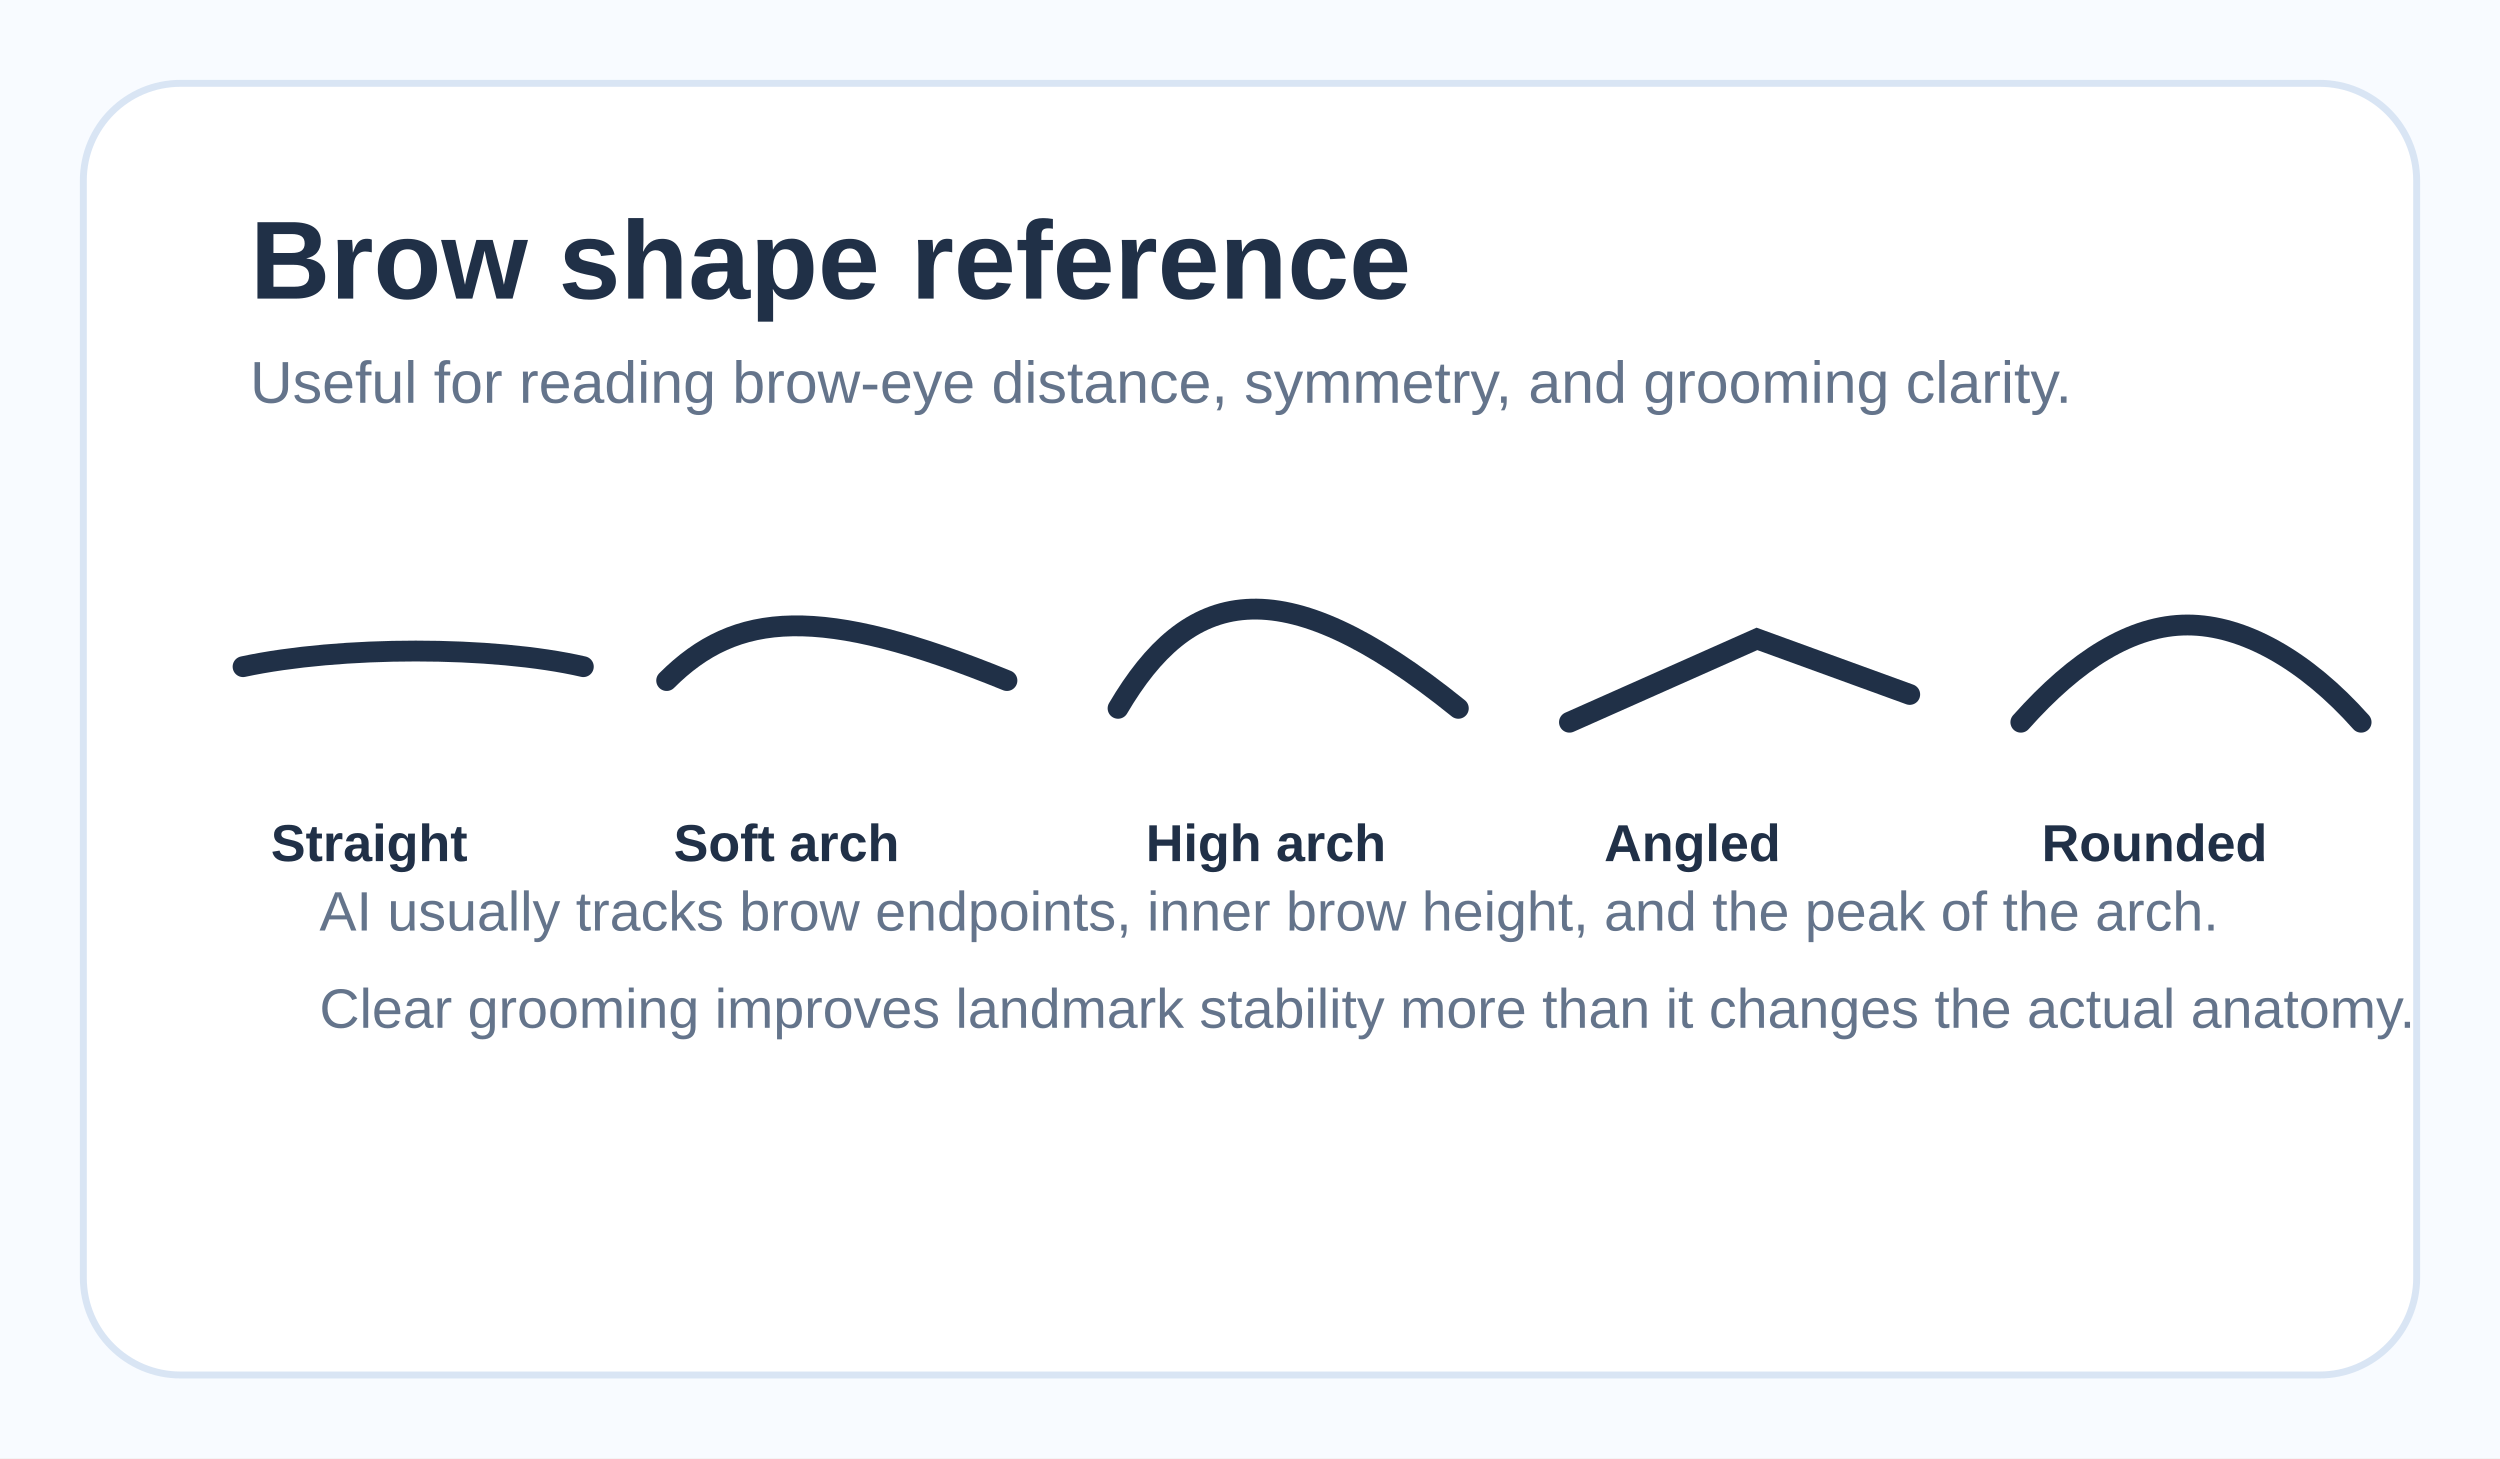
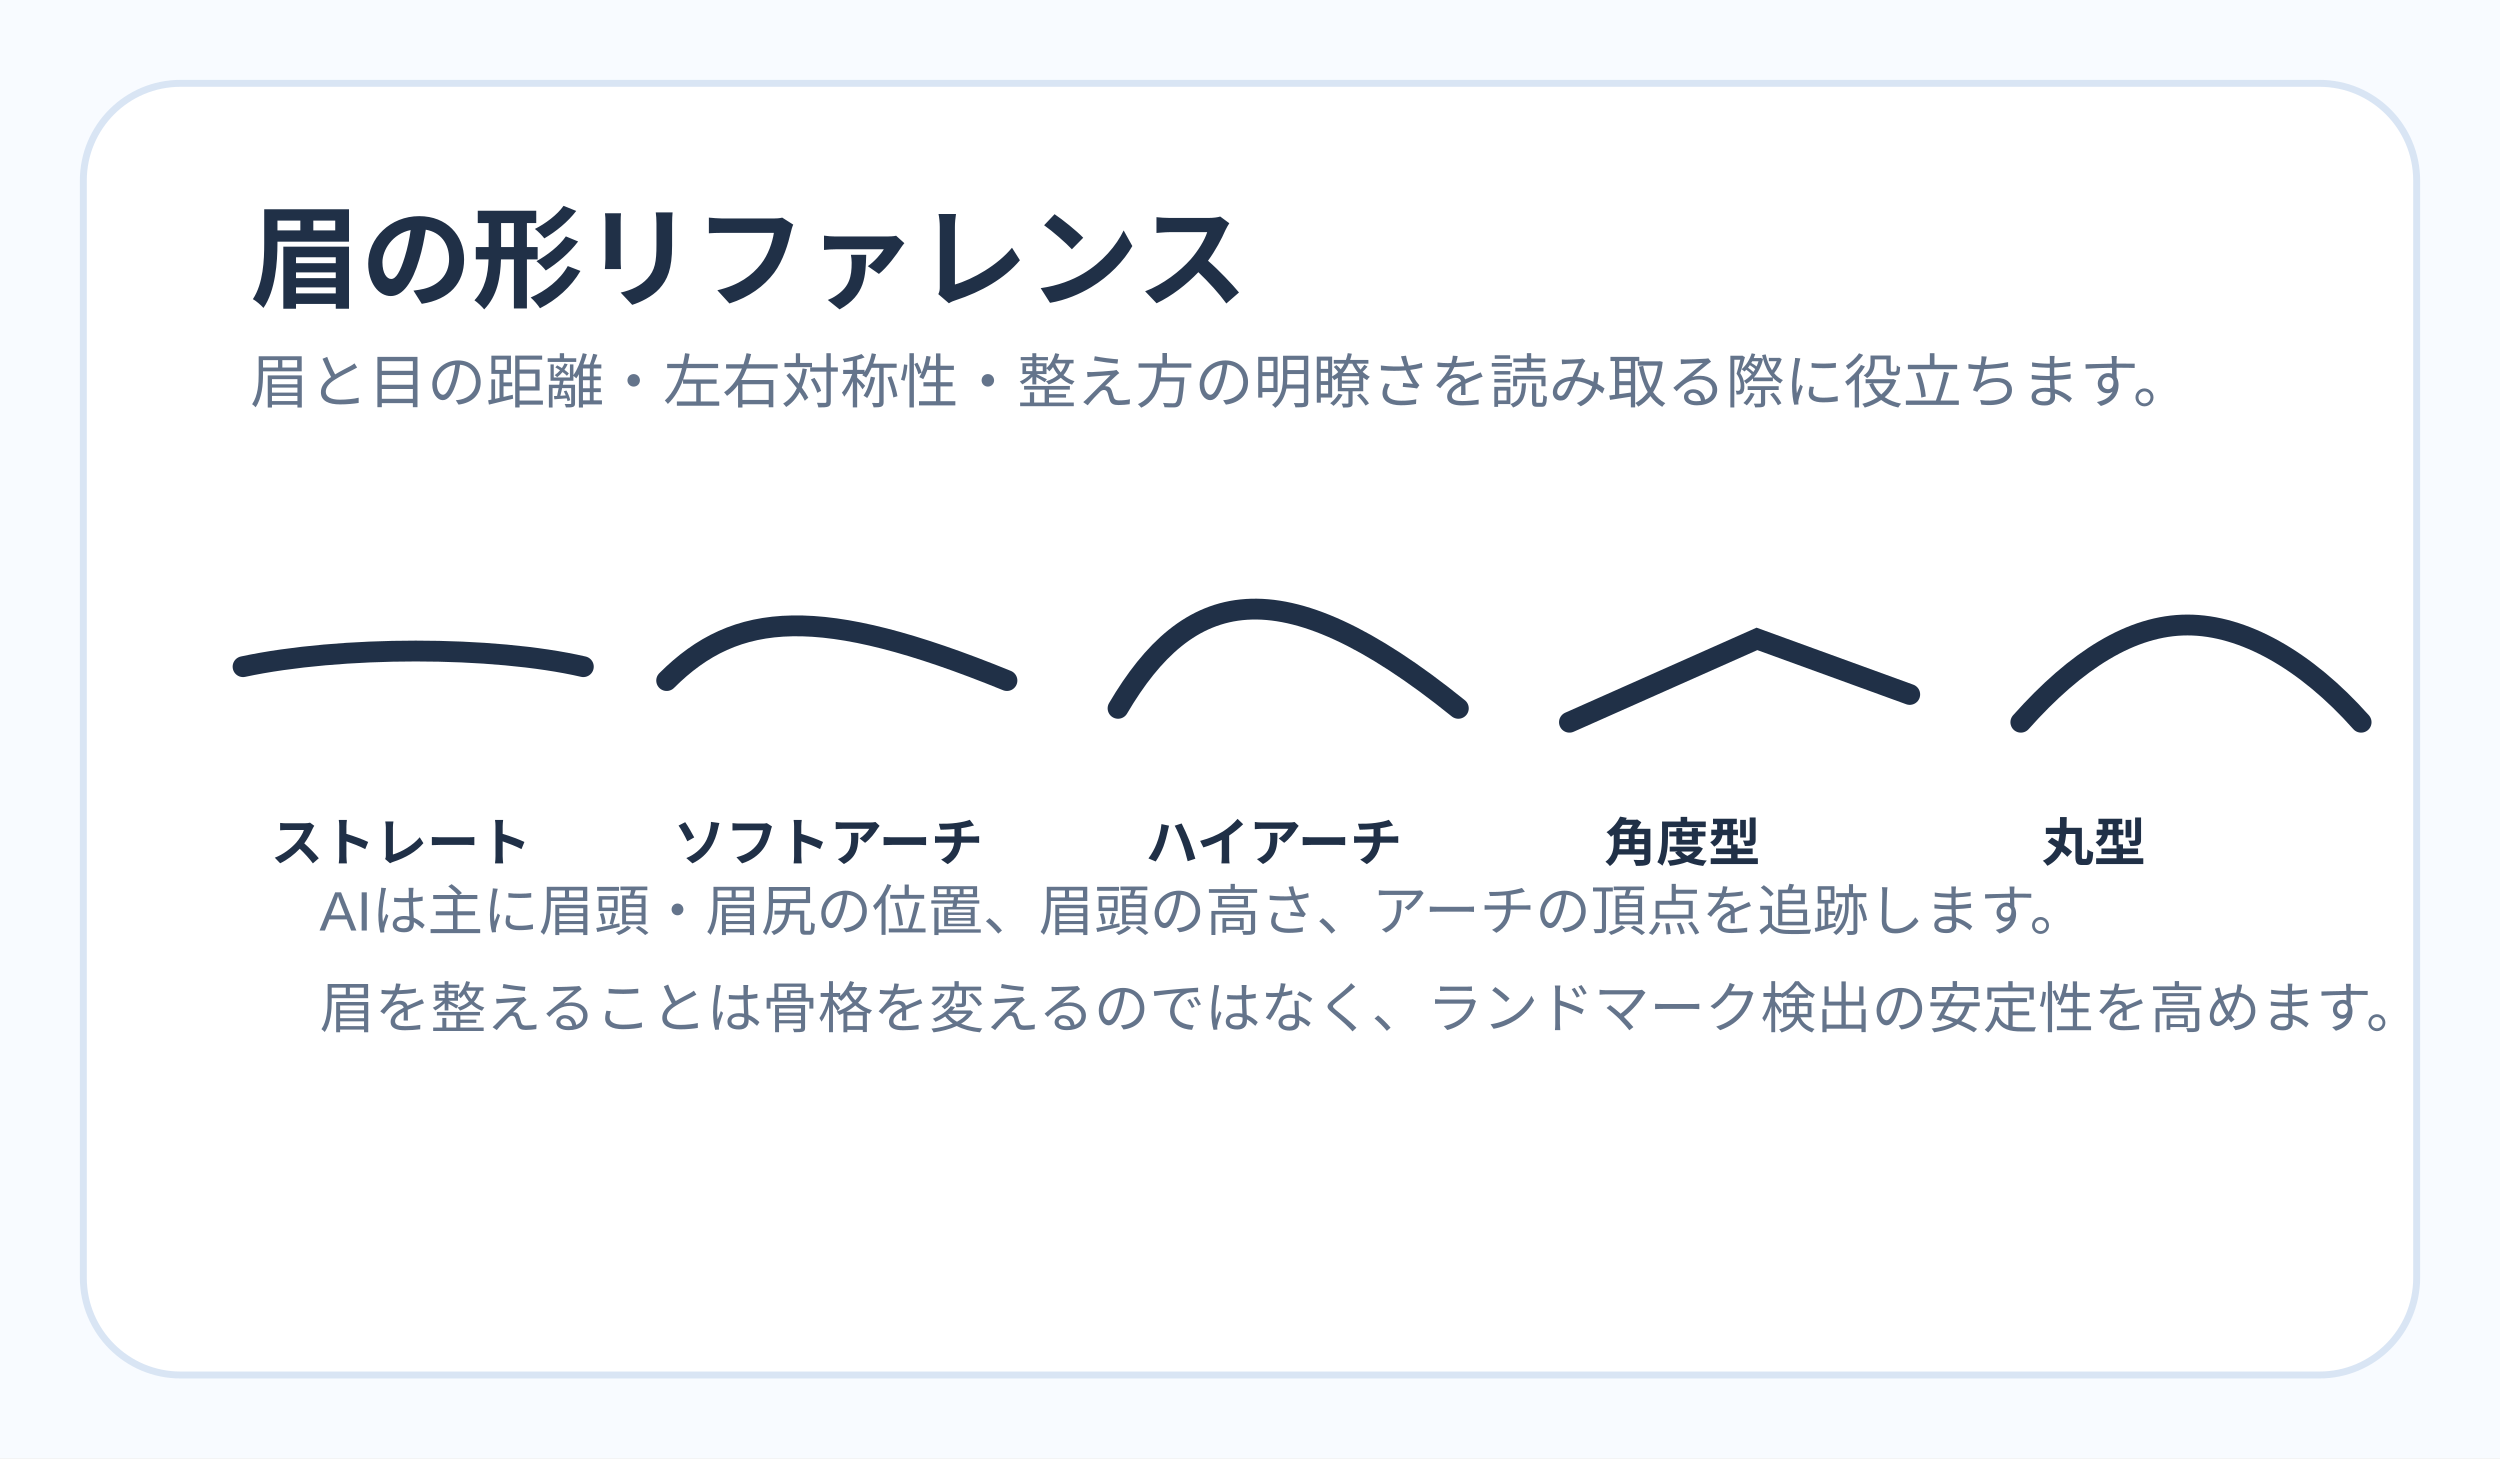
<svg xmlns="http://www.w3.org/2000/svg" viewBox="0 0 720 420" role="img" aria-labelledby="title desc">
  <rect width="720" height="420" fill="#f8fbff" />
  <rect x="24" y="24" width="672" height="372" rx="28" fill="#fff" stroke="#d9e5f4" stroke-width="2" />
  <g font-family="Arial, sans-serif" fill="#203047">
-     <text x="72" y="86" font-size="32" font-weight="700">Brow shape reference</text>
-     <text x="72" y="116" font-size="17" fill="#64748b">Useful for reading brow-eye distance, symmetry, and grooming clarity.</text>
+     <text x="72" y="86" font-size="32" font-weight="700">眉の形リファレンス</text>
+     <text x="72" y="116" font-size="17" fill="#64748b">眉と目の距離・左右対称性・整え方の明瞭さを読み取る際に役立ちます。</text>
  </g>
  <g transform="translate(70 162)" font-family="Arial, sans-serif" stroke="#203047" fill="none" stroke-width="6" stroke-linecap="round">
    <g transform="translate(0 0)">
      <path d="M0 30c28-6 72-6 98 0" />
-       <text x="8" y="86" fill="#203047" font-size="15" stroke="none" font-weight="700">Straight</text>
+       <text x="8" y="86" fill="#203047" font-size="15" stroke="none" font-weight="700">ストレート</text>
    </g>
    <g transform="translate(122 0)">
      <path d="M0 34c20-20 44-22 98 0" />
-       <text x="2" y="86" fill="#203047" font-size="15" stroke="none" font-weight="700">Soft arch</text>
+       <text x="2" y="86" fill="#203047" font-size="15" stroke="none" font-weight="700">ソフトアーチ</text>
    </g>
    <g transform="translate(252 0)">
      <path d="M0 42c20-34 46-42 98 0" />
-       <text x="8" y="86" fill="#203047" font-size="15" stroke="none" font-weight="700">High arch</text>
+       <text x="8" y="86" fill="#203047" font-size="15" stroke="none" font-weight="700">ハイアーチ</text>
    </g>
    <g transform="translate(382 0)">
      <path d="M0 46l54-24 44 16" />
-       <text x="10" y="86" fill="#203047" font-size="15" stroke="none" font-weight="700">Angled</text>
+       <text x="10" y="86" fill="#203047" font-size="15" stroke="none" font-weight="700">角度型</text>
    </g>
    <g transform="translate(512 0)">
      <path d="M0 46c16-18 32-28 48-28s34 10 50 28" />
-       <text x="6" y="86" fill="#203047" font-size="15" stroke="none" font-weight="700">Rounded</text>
+       <text x="6" y="86" fill="#203047" font-size="15" stroke="none" font-weight="700">丸型</text>
    </g>
  </g>
  <g transform="translate(92 268)" font-family="Arial, sans-serif" fill="#64748b">
-     <text x="0" y="0" font-size="16">AI usually tracks brow endpoints, inner brow height, and the peak of the arch.</text>
-     <text x="0" y="28" font-size="16">Clear grooming improves landmark stability more than it changes the actual anatomy.</text>
+     <text x="0" y="0" font-size="16">AIは主に眉頭・眉尻の位置、眉頭の高さ、アーチの頂点を追跡します。</text>
+     <text x="0" y="28" font-size="16">眉を整えることは骨格を変えるのではなく、ランドマーク検出の安定性を高めます。</text>
  </g>
</svg>
